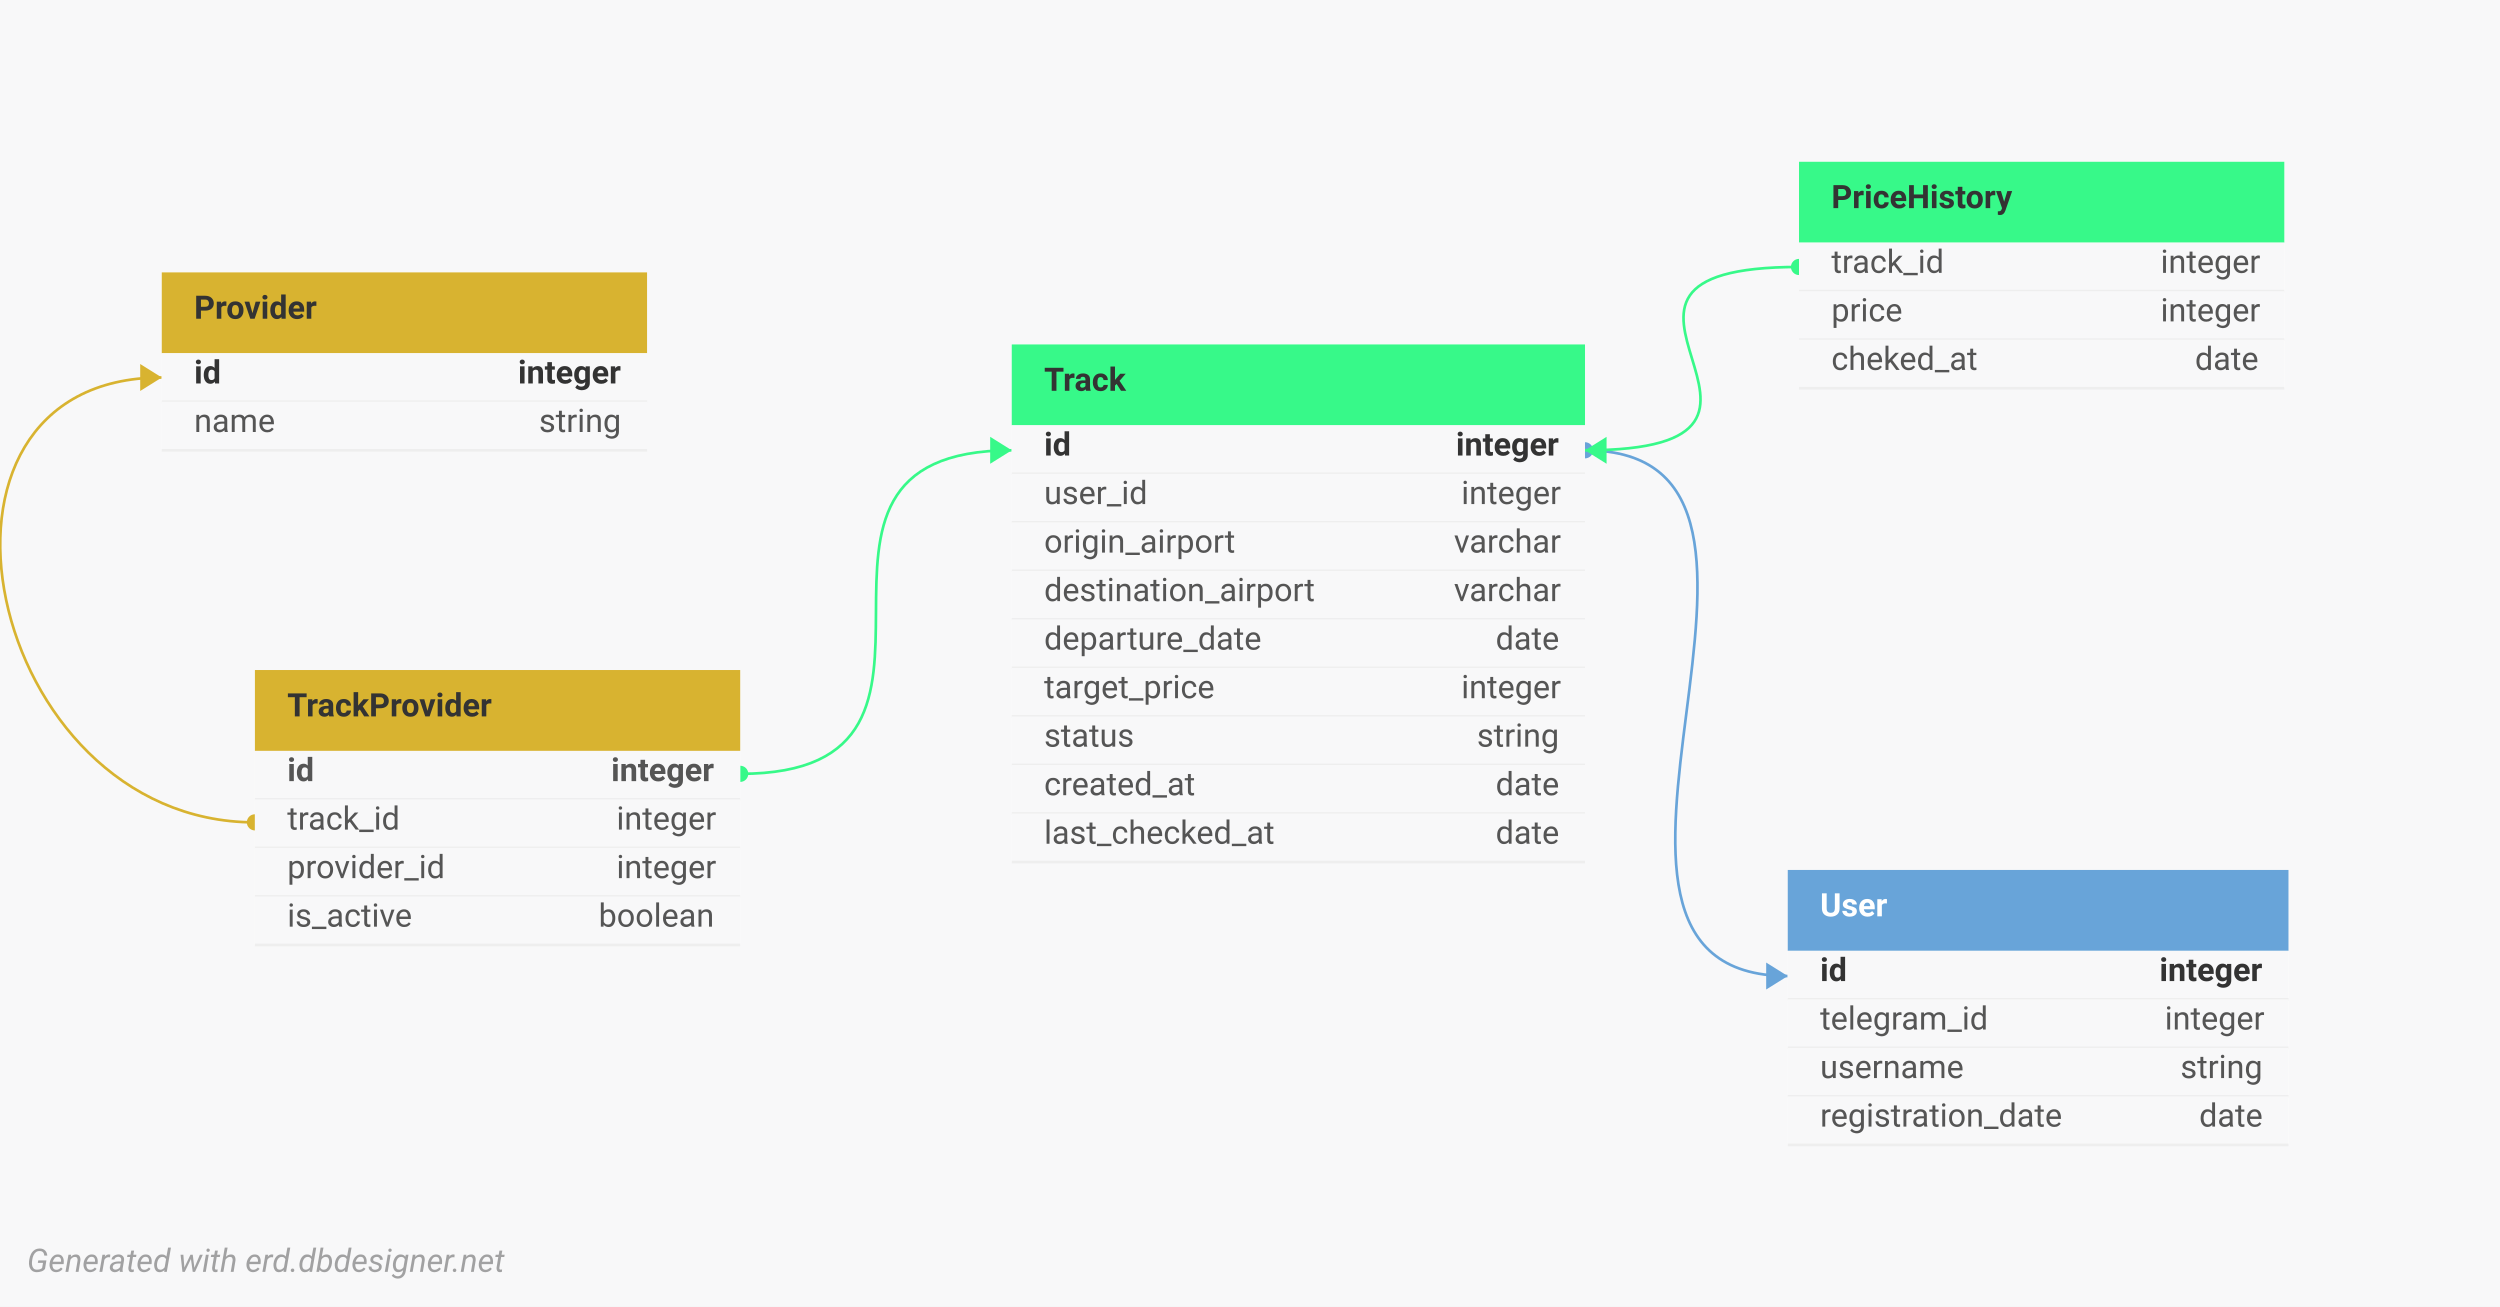
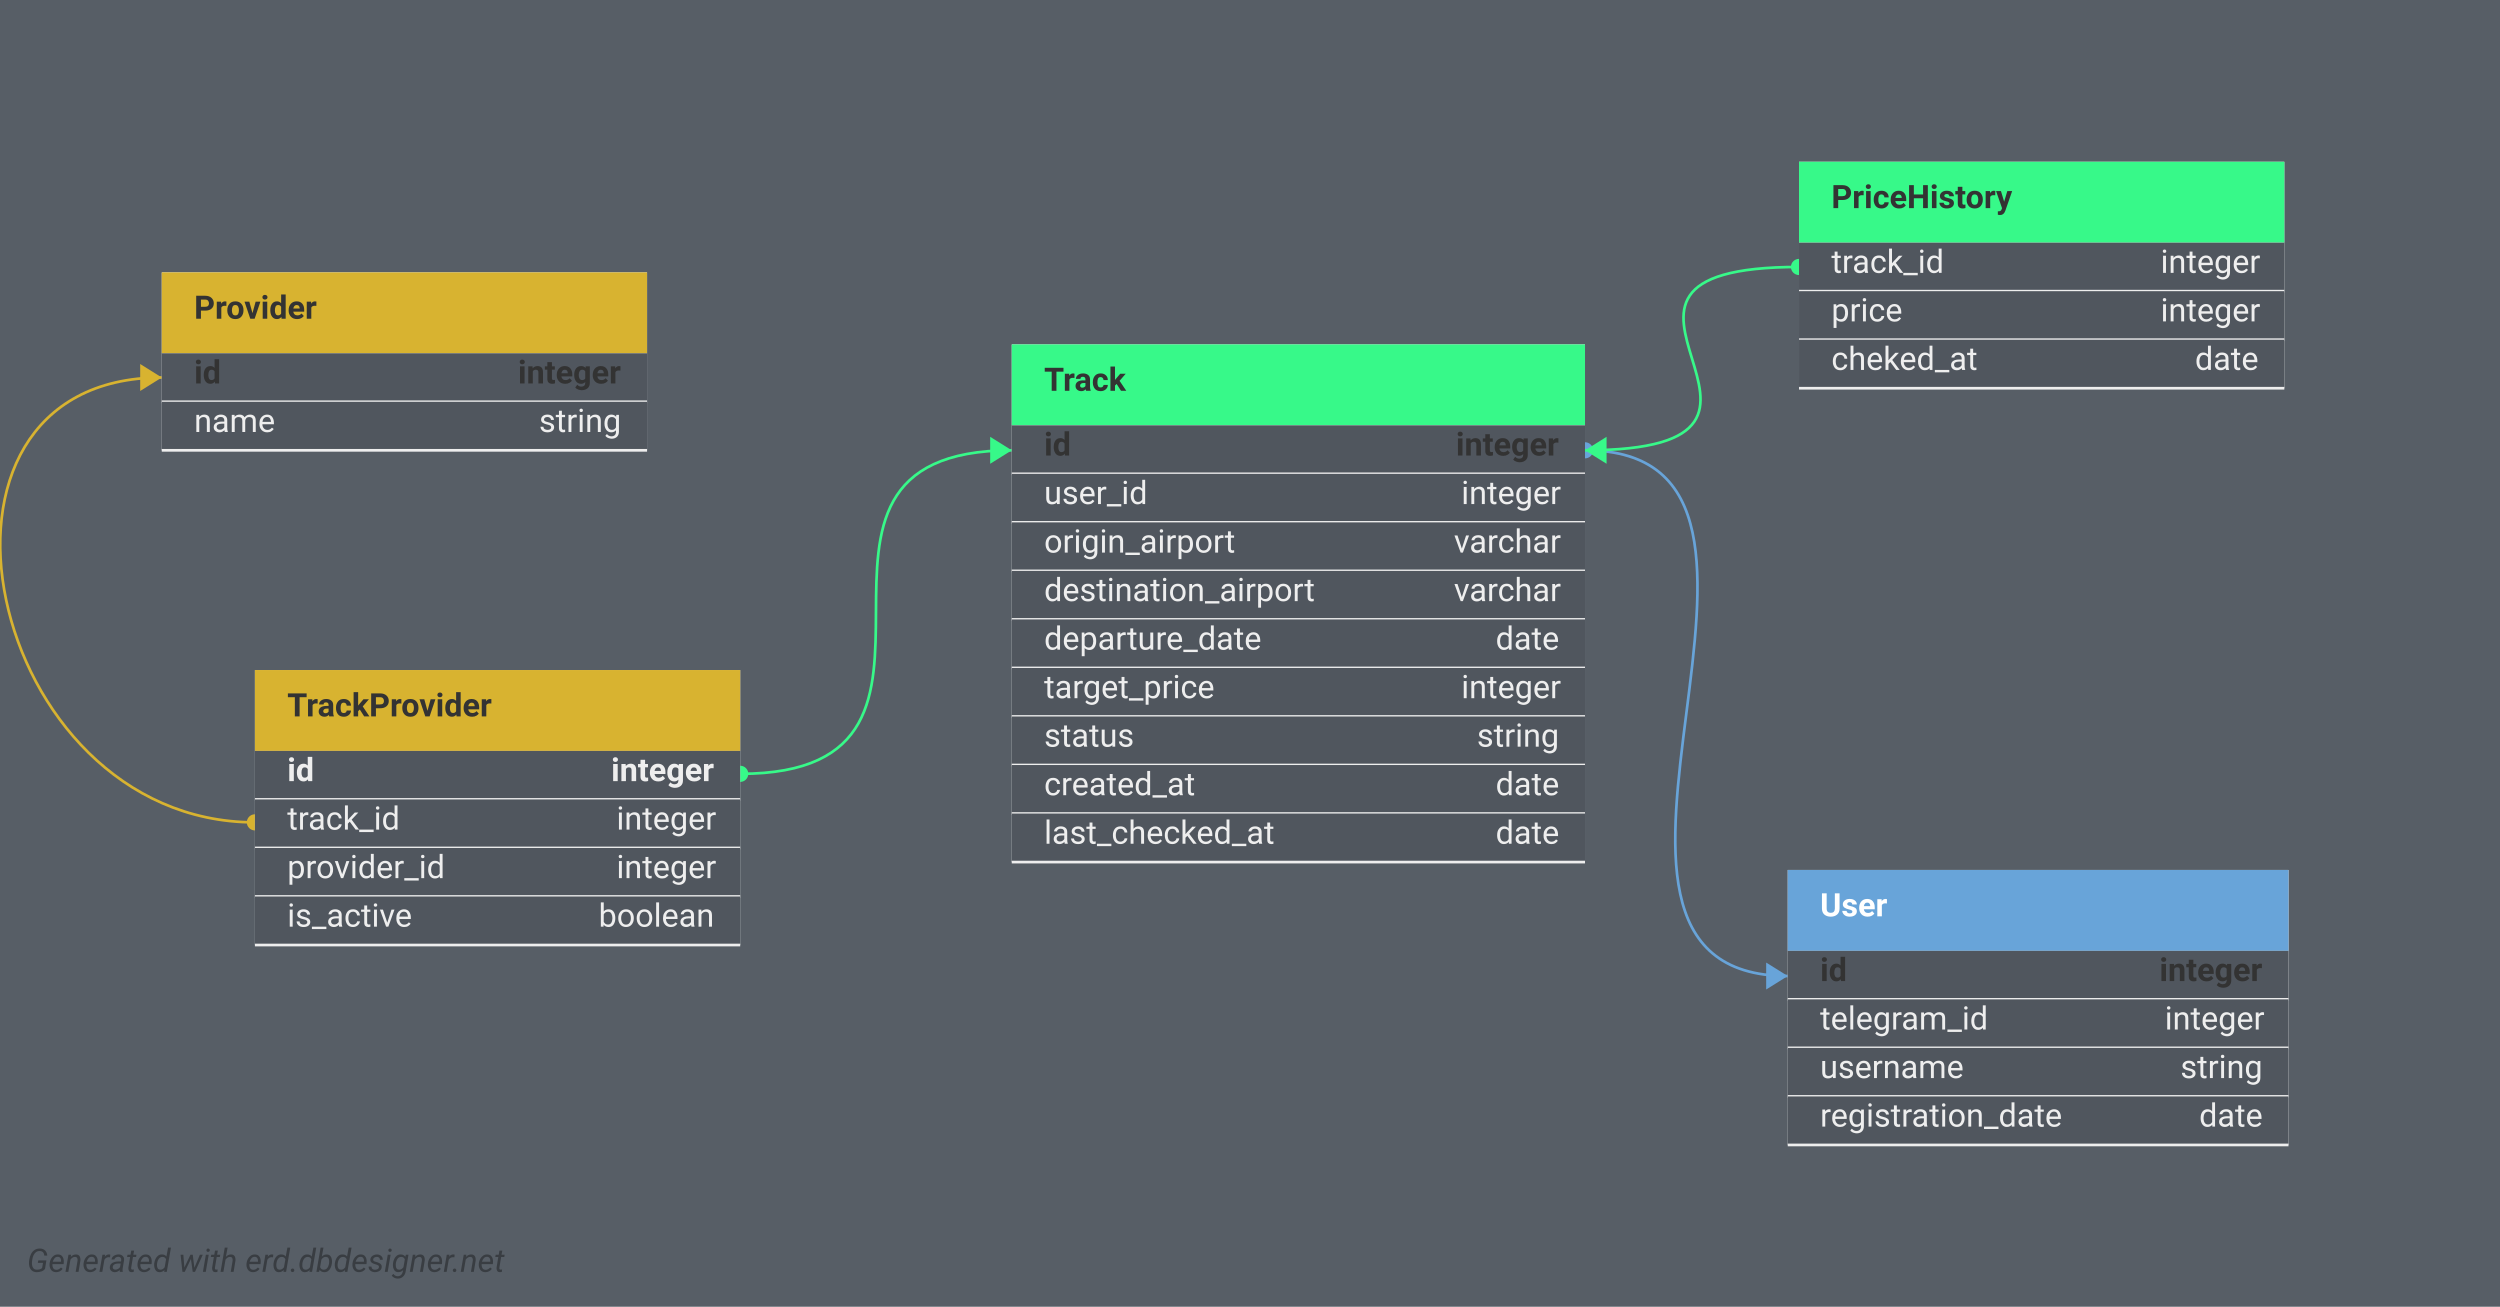
<svg xmlns="http://www.w3.org/2000/svg" version="1.1" width="927.271" height="484.673">
  <defs />
  <g>
-     <rect fill="#F8F8F9" stroke="none" x="0" y="0" width="927.271" height="484.673" transform="matrix(1 0 0 1 0 0)" />
+     <rect fill="rgb(87.034, 93.562, 102.266)" stroke="none" x="0" y="0" width="927.271" height="484.673" transform="matrix(1 0 0 1 0 0)" />
    <g>
      <path fill="#68a4d9" stroke="none" paint-order="stroke fill markers" d=" M 590.891 167.019 A 3 3 0 1 0 590.891 167.022" />
      <path fill="none" stroke="#68a4d9" paint-order="fill stroke markers" d=" M 587.891 167.019 C 687.891 167.019 563.09 362.019 663.09 362.019" stroke-miterlimit="10" stroke-dasharray="" />
      <path fill="#68a4d9" stroke="none" paint-order="stroke fill markers" d=" M 663.09 362.019 L 655.09 367.019 L 655.09 357.019 L 663.09 362.019" />
      <path fill="#37f989" stroke="none" paint-order="stroke fill markers" d=" M 670.271 99.019 A 3 3 0 1 0 670.271 99.022" />
      <path fill="none" stroke="#37f989" paint-order="fill stroke markers" d=" M 667.271 99.019 C 567.271 99.019 687.891 167.019 587.891 167.019" stroke-miterlimit="10" stroke-dasharray="" />
      <path fill="#37f989" stroke="none" paint-order="stroke fill markers" d=" M 587.891 167.019 L 595.891 172.019 L 595.891 162.019 L 587.891 167.019" />
      <path fill="#37f989" stroke="none" paint-order="stroke fill markers" d=" M 277.548 287.019 A 3 3 0 1 0 277.548 287.022" />
      <path fill="none" stroke="#37f989" paint-order="fill stroke markers" d=" M 274.548 287.019 C 374.548 287.019 275.266 167.019 375.266 167.019" stroke-miterlimit="10" stroke-dasharray="" />
      <path fill="#37f989" stroke="none" paint-order="stroke fill markers" d=" M 375.266 167.019 L 367.266 172.019 L 367.266 162.019 L 375.266 167.019" />
      <path fill="#d8b330" stroke="none" paint-order="stroke fill markers" d=" M 97.548 305.019 A 3 3 0 1 0 97.548 305.022" />
      <path fill="none" stroke="#d8b330" paint-order="fill stroke markers" d=" M 94.548 305.019 C -5.452 305.019 -40 140.019 60 140.019" stroke-miterlimit="10" stroke-dasharray="" />
      <path fill="#d8b330" stroke="none" paint-order="stroke fill markers" d=" M 60 140.019 L 52 145.019 L 52 135.019 L 60 140.019" />
      <rect fill="#fff" stroke="none" x="223.031" y="211.654" width="185.729" height="102" transform="matrix(1 0 0 1 440.0597 111.019)" />
      <rect fill="#68a4d9" stroke="none" x="223.031" y="211.654" width="185.729" height="30" transform="matrix(1 0 0 1 440.0597 111.019)" />
      <text fill="#fff" stroke="none" font-family="Roboto, &quot;Helvetica Neue&quot;, Arial, sans-serif" font-size="12px" font-style="normal" font-weight="bold" text-decoration="undefined" x="235.031" y="220.654" text-anchor="start" dominant-baseline="text-before-edge" transform="matrix(1 0 0 1 440.0597 111.019)">User</text>
-       <rect fill="#F8F8F9" stroke="none" x="223.031" y="241.654" width="185.729" height="18" transform="matrix(1 0 0 1 440.0597 111.019)" />
+       <rect fill="#50565e" stroke="none" x="223.031" y="241.654" width="185.729" height="18" transform="matrix(1 0 0 1 440.0597 111.019)" />
      <text fill="#333" stroke="none" font-family="Roboto, &quot;Helvetica Neue&quot;, Arial, sans-serif" font-size="12px" font-style="normal" font-weight="bold" text-decoration="undefined" x="360.885" y="244.654" text-anchor="start" dominant-baseline="text-before-edge" transform="matrix(1 0 0 1 440.0597 111.019)">integer</text>
      <text fill="#333" stroke="none" font-family="Roboto, &quot;Helvetica Neue&quot;, Arial, sans-serif" font-size="12px" font-style="normal" font-weight="bold" text-decoration="undefined" x="235.031" y="244.654" text-anchor="start" dominant-baseline="text-before-edge" transform="matrix(1 0 0 1 440.0597 111.019)">id</text>
      <path fill="none" stroke="#eee" paint-order="fill stroke markers" d=" M 663.09 370.673 L 848.82 370.673" stroke-miterlimit="10" stroke-dasharray="" />
-       <rect fill="#F8F8F9" stroke="none" x="223.031" y="259.654" width="185.729" height="18" transform="matrix(1 0 0 1 440.0597 111.019)" />
-       <text fill="#555" stroke="none" font-family="Roboto, &quot;Helvetica Neue&quot;, Arial, sans-serif" font-size="12px" font-style="normal" font-weight="normal" text-decoration="undefined" x="362.864" y="262.654" text-anchor="start" dominant-baseline="text-before-edge" transform="matrix(1 0 0 1 440.0597 111.019)">integer</text>
-       <text fill="#555" stroke="none" font-family="Roboto, &quot;Helvetica Neue&quot;, Arial, sans-serif" font-size="12px" font-style="normal" font-weight="normal" text-decoration="undefined" x="235.031" y="262.654" text-anchor="start" dominant-baseline="text-before-edge" transform="matrix(1 0 0 1 440.0597 111.019)">telegram_id</text>
+       <rect fill="#50565e" stroke="none" x="223.031" y="259.654" width="185.729" height="18" transform="matrix(1 0 0 1 440.0597 111.019)" />
+       <text fill="#eee" stroke="none" font-family="Roboto, &quot;Helvetica Neue&quot;, Arial, sans-serif" font-size="12px" font-style="normal" font-weight="normal" text-decoration="undefined" x="362.864" y="262.654" text-anchor="start" dominant-baseline="text-before-edge" transform="matrix(1 0 0 1 440.0597 111.019)">integer</text>
+       <text fill="#eee" stroke="none" font-family="Roboto, &quot;Helvetica Neue&quot;, Arial, sans-serif" font-size="12px" font-style="normal" font-weight="normal" text-decoration="undefined" x="235.031" y="262.654" text-anchor="start" dominant-baseline="text-before-edge" transform="matrix(1 0 0 1 440.0597 111.019)">telegram_id</text>
      <path fill="none" stroke="#eee" paint-order="fill stroke markers" d=" M 663.09 388.673 L 848.82 388.673" stroke-miterlimit="10" stroke-dasharray="" />
-       <rect fill="#F8F8F9" stroke="none" x="223.031" y="277.654" width="185.729" height="18" transform="matrix(1 0 0 1 440.0597 111.019)" />
-       <text fill="#555" stroke="none" font-family="Roboto, &quot;Helvetica Neue&quot;, Arial, sans-serif" font-size="12px" font-style="normal" font-weight="normal" text-decoration="undefined" x="368.677" y="280.654" text-anchor="start" dominant-baseline="text-before-edge" transform="matrix(1 0 0 1 440.0597 111.019)">string</text>
-       <text fill="#555" stroke="none" font-family="Roboto, &quot;Helvetica Neue&quot;, Arial, sans-serif" font-size="12px" font-style="normal" font-weight="normal" text-decoration="undefined" x="235.031" y="280.654" text-anchor="start" dominant-baseline="text-before-edge" transform="matrix(1 0 0 1 440.0597 111.019)">username</text>
+       <rect fill="#50565e" stroke="none" x="223.031" y="277.654" width="185.729" height="18" transform="matrix(1 0 0 1 440.0597 111.019)" />
+       <text fill="#eee" stroke="none" font-family="Roboto, &quot;Helvetica Neue&quot;, Arial, sans-serif" font-size="12px" font-style="normal" font-weight="normal" text-decoration="undefined" x="368.677" y="280.654" text-anchor="start" dominant-baseline="text-before-edge" transform="matrix(1 0 0 1 440.0597 111.019)">string</text>
+       <text fill="#eee" stroke="none" font-family="Roboto, &quot;Helvetica Neue&quot;, Arial, sans-serif" font-size="12px" font-style="normal" font-weight="normal" text-decoration="undefined" x="235.031" y="280.654" text-anchor="start" dominant-baseline="text-before-edge" transform="matrix(1 0 0 1 440.0597 111.019)">username</text>
      <path fill="none" stroke="#eee" paint-order="fill stroke markers" d=" M 663.09 406.673 L 848.82 406.673" stroke-miterlimit="10" stroke-dasharray="" />
-       <rect fill="#F8F8F9" stroke="none" x="223.031" y="295.654" width="185.729" height="18" transform="matrix(1 0 0 1 440.0597 111.019)" />
-       <text fill="#555" stroke="none" font-family="Roboto, &quot;Helvetica Neue&quot;, Arial, sans-serif" font-size="12px" font-style="normal" font-weight="normal" text-decoration="undefined" x="375.614" y="298.654" text-anchor="start" dominant-baseline="text-before-edge" transform="matrix(1 0 0 1 440.0597 111.019)">date</text>
-       <text fill="#555" stroke="none" font-family="Roboto, &quot;Helvetica Neue&quot;, Arial, sans-serif" font-size="12px" font-style="normal" font-weight="normal" text-decoration="undefined" x="235.031" y="298.654" text-anchor="start" dominant-baseline="text-before-edge" transform="matrix(1 0 0 1 440.0597 111.019)">registration_date</text>
+       <rect fill="#50565e" stroke="none" x="223.031" y="295.654" width="185.729" height="18" transform="matrix(1 0 0 1 440.0597 111.019)" />
+       <text fill="#eee" stroke="none" font-family="Roboto, &quot;Helvetica Neue&quot;, Arial, sans-serif" font-size="12px" font-style="normal" font-weight="normal" text-decoration="undefined" x="375.614" y="298.654" text-anchor="start" dominant-baseline="text-before-edge" transform="matrix(1 0 0 1 440.0597 111.019)">date</text>
+       <text fill="#eee" stroke="none" font-family="Roboto, &quot;Helvetica Neue&quot;, Arial, sans-serif" font-size="12px" font-style="normal" font-weight="normal" text-decoration="undefined" x="235.031" y="298.654" text-anchor="start" dominant-baseline="text-before-edge" transform="matrix(1 0 0 1 440.0597 111.019)">registration_date</text>
      <path fill="none" stroke="#eee" paint-order="fill stroke markers" d=" M 663.09 424.673 L 848.82 424.673" stroke-miterlimit="10" stroke-dasharray="" />
      <rect fill="#fff" stroke="none" x="-64.794" y="16.733" width="212.625" height="192" transform="matrix(1 0 0 1 440.0597 111.019)" />
      <rect fill="#37f989" stroke="none" x="-64.794" y="16.733" width="212.625" height="30" transform="matrix(1 0 0 1 440.0597 111.019)" />
      <text fill="#333" stroke="none" font-family="Roboto, &quot;Helvetica Neue&quot;, Arial, sans-serif" font-size="12px" font-style="normal" font-weight="bold" text-decoration="undefined" x="-52.794" y="25.733" text-anchor="start" dominant-baseline="text-before-edge" transform="matrix(1 0 0 1 440.0597 111.019)">Track</text>
-       <rect fill="#F8F8F9" stroke="none" x="-64.794" y="46.733" width="212.625" height="18" transform="matrix(1 0 0 1 440.0597 111.019)" />
+       <rect fill="#50565e" stroke="none" x="-64.794" y="46.733" width="212.625" height="18" transform="matrix(1 0 0 1 440.0597 111.019)" />
      <text fill="#333" stroke="none" font-family="Roboto, &quot;Helvetica Neue&quot;, Arial, sans-serif" font-size="12px" font-style="normal" font-weight="bold" text-decoration="undefined" x="99.956" y="49.733" text-anchor="start" dominant-baseline="text-before-edge" transform="matrix(1 0 0 1 440.0597 111.019)">integer</text>
      <text fill="#333" stroke="none" font-family="Roboto, &quot;Helvetica Neue&quot;, Arial, sans-serif" font-size="12px" font-style="normal" font-weight="bold" text-decoration="undefined" x="-52.794" y="49.733" text-anchor="start" dominant-baseline="text-before-edge" transform="matrix(1 0 0 1 440.0597 111.019)">id</text>
      <path fill="none" stroke="#eee" paint-order="fill stroke markers" d=" M 375.266 175.752 L 587.891 175.752" stroke-miterlimit="10" stroke-dasharray="" />
-       <rect fill="#F8F8F9" stroke="none" x="-64.794" y="64.733" width="212.625" height="18" transform="matrix(1 0 0 1 440.0597 111.019)" />
-       <text fill="#555" stroke="none" font-family="Roboto, &quot;Helvetica Neue&quot;, Arial, sans-serif" font-size="12px" font-style="normal" font-weight="normal" text-decoration="undefined" x="101.935" y="67.733" text-anchor="start" dominant-baseline="text-before-edge" transform="matrix(1 0 0 1 440.0597 111.019)">integer</text>
-       <text fill="#555" stroke="none" font-family="Roboto, &quot;Helvetica Neue&quot;, Arial, sans-serif" font-size="12px" font-style="normal" font-weight="normal" text-decoration="undefined" x="-52.794" y="67.733" text-anchor="start" dominant-baseline="text-before-edge" transform="matrix(1 0 0 1 440.0597 111.019)">user_id</text>
+       <rect fill="#50565e" stroke="none" x="-64.794" y="64.733" width="212.625" height="18" transform="matrix(1 0 0 1 440.0597 111.019)" />
+       <text fill="#eee" stroke="none" font-family="Roboto, &quot;Helvetica Neue&quot;, Arial, sans-serif" font-size="12px" font-style="normal" font-weight="normal" text-decoration="undefined" x="101.935" y="67.733" text-anchor="start" dominant-baseline="text-before-edge" transform="matrix(1 0 0 1 440.0597 111.019)">integer</text>
+       <text fill="#eee" stroke="none" font-family="Roboto, &quot;Helvetica Neue&quot;, Arial, sans-serif" font-size="12px" font-style="normal" font-weight="normal" text-decoration="undefined" x="-52.794" y="67.733" text-anchor="start" dominant-baseline="text-before-edge" transform="matrix(1 0 0 1 440.0597 111.019)">user_id</text>
      <path fill="none" stroke="#eee" paint-order="fill stroke markers" d=" M 375.266 193.752 L 587.891 193.752" stroke-miterlimit="10" stroke-dasharray="" />
-       <rect fill="#F8F8F9" stroke="none" x="-64.794" y="82.733" width="212.625" height="18" transform="matrix(1 0 0 1 440.0597 111.019)" />
-       <text fill="#555" stroke="none" font-family="Roboto, &quot;Helvetica Neue&quot;, Arial, sans-serif" font-size="12px" font-style="normal" font-weight="normal" text-decoration="undefined" x="99.227" y="85.733" text-anchor="start" dominant-baseline="text-before-edge" transform="matrix(1 0 0 1 440.0597 111.019)">varchar</text>
-       <text fill="#555" stroke="none" font-family="Roboto, &quot;Helvetica Neue&quot;, Arial, sans-serif" font-size="12px" font-style="normal" font-weight="normal" text-decoration="undefined" x="-52.794" y="85.733" text-anchor="start" dominant-baseline="text-before-edge" transform="matrix(1 0 0 1 440.0597 111.019)">origin_airport</text>
+       <rect fill="#50565e" stroke="none" x="-64.794" y="82.733" width="212.625" height="18" transform="matrix(1 0 0 1 440.0597 111.019)" />
+       <text fill="#eee" stroke="none" font-family="Roboto, &quot;Helvetica Neue&quot;, Arial, sans-serif" font-size="12px" font-style="normal" font-weight="normal" text-decoration="undefined" x="99.227" y="85.733" text-anchor="start" dominant-baseline="text-before-edge" transform="matrix(1 0 0 1 440.0597 111.019)">varchar</text>
+       <text fill="#eee" stroke="none" font-family="Roboto, &quot;Helvetica Neue&quot;, Arial, sans-serif" font-size="12px" font-style="normal" font-weight="normal" text-decoration="undefined" x="-52.794" y="85.733" text-anchor="start" dominant-baseline="text-before-edge" transform="matrix(1 0 0 1 440.0597 111.019)">origin_airport</text>
      <path fill="none" stroke="#eee" paint-order="fill stroke markers" d=" M 375.266 211.752 L 587.891 211.752" stroke-miterlimit="10" stroke-dasharray="" />
-       <rect fill="#F8F8F9" stroke="none" x="-64.794" y="100.733" width="212.625" height="18" transform="matrix(1 0 0 1 440.0597 111.019)" />
-       <text fill="#555" stroke="none" font-family="Roboto, &quot;Helvetica Neue&quot;, Arial, sans-serif" font-size="12px" font-style="normal" font-weight="normal" text-decoration="undefined" x="99.227" y="103.733" text-anchor="start" dominant-baseline="text-before-edge" transform="matrix(1 0 0 1 440.0597 111.019)">varchar</text>
-       <text fill="#555" stroke="none" font-family="Roboto, &quot;Helvetica Neue&quot;, Arial, sans-serif" font-size="12px" font-style="normal" font-weight="normal" text-decoration="undefined" x="-52.794" y="103.733" text-anchor="start" dominant-baseline="text-before-edge" transform="matrix(1 0 0 1 440.0597 111.019)">destination_airport</text>
+       <rect fill="#50565e" stroke="none" x="-64.794" y="100.733" width="212.625" height="18" transform="matrix(1 0 0 1 440.0597 111.019)" />
+       <text fill="#eee" stroke="none" font-family="Roboto, &quot;Helvetica Neue&quot;, Arial, sans-serif" font-size="12px" font-style="normal" font-weight="normal" text-decoration="undefined" x="99.227" y="103.733" text-anchor="start" dominant-baseline="text-before-edge" transform="matrix(1 0 0 1 440.0597 111.019)">varchar</text>
+       <text fill="#eee" stroke="none" font-family="Roboto, &quot;Helvetica Neue&quot;, Arial, sans-serif" font-size="12px" font-style="normal" font-weight="normal" text-decoration="undefined" x="-52.794" y="103.733" text-anchor="start" dominant-baseline="text-before-edge" transform="matrix(1 0 0 1 440.0597 111.019)">destination_airport</text>
      <path fill="none" stroke="#eee" paint-order="fill stroke markers" d=" M 375.266 229.752 L 587.891 229.752" stroke-miterlimit="10" stroke-dasharray="" />
-       <rect fill="#F8F8F9" stroke="none" x="-64.794" y="118.733" width="212.625" height="18" transform="matrix(1 0 0 1 440.0597 111.019)" />
-       <text fill="#555" stroke="none" font-family="Roboto, &quot;Helvetica Neue&quot;, Arial, sans-serif" font-size="12px" font-style="normal" font-weight="normal" text-decoration="undefined" x="114.685" y="121.733" text-anchor="start" dominant-baseline="text-before-edge" transform="matrix(1 0 0 1 440.0597 111.019)">date</text>
-       <text fill="#555" stroke="none" font-family="Roboto, &quot;Helvetica Neue&quot;, Arial, sans-serif" font-size="12px" font-style="normal" font-weight="normal" text-decoration="undefined" x="-52.794" y="121.733" text-anchor="start" dominant-baseline="text-before-edge" transform="matrix(1 0 0 1 440.0597 111.019)">departure_date</text>
+       <rect fill="#50565e" stroke="none" x="-64.794" y="118.733" width="212.625" height="18" transform="matrix(1 0 0 1 440.0597 111.019)" />
+       <text fill="#eee" stroke="none" font-family="Roboto, &quot;Helvetica Neue&quot;, Arial, sans-serif" font-size="12px" font-style="normal" font-weight="normal" text-decoration="undefined" x="114.685" y="121.733" text-anchor="start" dominant-baseline="text-before-edge" transform="matrix(1 0 0 1 440.0597 111.019)">date</text>
+       <text fill="#eee" stroke="none" font-family="Roboto, &quot;Helvetica Neue&quot;, Arial, sans-serif" font-size="12px" font-style="normal" font-weight="normal" text-decoration="undefined" x="-52.794" y="121.733" text-anchor="start" dominant-baseline="text-before-edge" transform="matrix(1 0 0 1 440.0597 111.019)">departure_date</text>
      <path fill="none" stroke="#eee" paint-order="fill stroke markers" d=" M 375.266 247.752 L 587.891 247.752" stroke-miterlimit="10" stroke-dasharray="" />
-       <rect fill="#F8F8F9" stroke="none" x="-64.794" y="136.733" width="212.625" height="18" transform="matrix(1 0 0 1 440.0597 111.019)" />
-       <text fill="#555" stroke="none" font-family="Roboto, &quot;Helvetica Neue&quot;, Arial, sans-serif" font-size="12px" font-style="normal" font-weight="normal" text-decoration="undefined" x="101.935" y="139.733" text-anchor="start" dominant-baseline="text-before-edge" transform="matrix(1 0 0 1 440.0597 111.019)">integer</text>
-       <text fill="#555" stroke="none" font-family="Roboto, &quot;Helvetica Neue&quot;, Arial, sans-serif" font-size="12px" font-style="normal" font-weight="normal" text-decoration="undefined" x="-52.794" y="139.733" text-anchor="start" dominant-baseline="text-before-edge" transform="matrix(1 0 0 1 440.0597 111.019)">target_price</text>
+       <rect fill="#50565e" stroke="none" x="-64.794" y="136.733" width="212.625" height="18" transform="matrix(1 0 0 1 440.0597 111.019)" />
+       <text fill="#eee" stroke="none" font-family="Roboto, &quot;Helvetica Neue&quot;, Arial, sans-serif" font-size="12px" font-style="normal" font-weight="normal" text-decoration="undefined" x="101.935" y="139.733" text-anchor="start" dominant-baseline="text-before-edge" transform="matrix(1 0 0 1 440.0597 111.019)">integer</text>
+       <text fill="#eee" stroke="none" font-family="Roboto, &quot;Helvetica Neue&quot;, Arial, sans-serif" font-size="12px" font-style="normal" font-weight="normal" text-decoration="undefined" x="-52.794" y="139.733" text-anchor="start" dominant-baseline="text-before-edge" transform="matrix(1 0 0 1 440.0597 111.019)">target_price</text>
      <path fill="none" stroke="#eee" paint-order="fill stroke markers" d=" M 375.266 265.752 L 587.891 265.752" stroke-miterlimit="10" stroke-dasharray="" />
-       <rect fill="#F8F8F9" stroke="none" x="-64.794" y="154.733" width="212.625" height="18" transform="matrix(1 0 0 1 440.0597 111.019)" />
-       <text fill="#555" stroke="none" font-family="Roboto, &quot;Helvetica Neue&quot;, Arial, sans-serif" font-size="12px" font-style="normal" font-weight="normal" text-decoration="undefined" x="107.748" y="157.733" text-anchor="start" dominant-baseline="text-before-edge" transform="matrix(1 0 0 1 440.0597 111.019)">string</text>
-       <text fill="#555" stroke="none" font-family="Roboto, &quot;Helvetica Neue&quot;, Arial, sans-serif" font-size="12px" font-style="normal" font-weight="normal" text-decoration="undefined" x="-52.794" y="157.733" text-anchor="start" dominant-baseline="text-before-edge" transform="matrix(1 0 0 1 440.0597 111.019)">status</text>
+       <rect fill="#50565e" stroke="none" x="-64.794" y="154.733" width="212.625" height="18" transform="matrix(1 0 0 1 440.0597 111.019)" />
+       <text fill="#eee" stroke="none" font-family="Roboto, &quot;Helvetica Neue&quot;, Arial, sans-serif" font-size="12px" font-style="normal" font-weight="normal" text-decoration="undefined" x="107.748" y="157.733" text-anchor="start" dominant-baseline="text-before-edge" transform="matrix(1 0 0 1 440.0597 111.019)">string</text>
+       <text fill="#eee" stroke="none" font-family="Roboto, &quot;Helvetica Neue&quot;, Arial, sans-serif" font-size="12px" font-style="normal" font-weight="normal" text-decoration="undefined" x="-52.794" y="157.733" text-anchor="start" dominant-baseline="text-before-edge" transform="matrix(1 0 0 1 440.0597 111.019)">status</text>
      <path fill="none" stroke="#eee" paint-order="fill stroke markers" d=" M 375.266 283.752 L 587.891 283.752" stroke-miterlimit="10" stroke-dasharray="" />
-       <rect fill="#F8F8F9" stroke="none" x="-64.794" y="172.733" width="212.625" height="18" transform="matrix(1 0 0 1 440.0597 111.019)" />
-       <text fill="#555" stroke="none" font-family="Roboto, &quot;Helvetica Neue&quot;, Arial, sans-serif" font-size="12px" font-style="normal" font-weight="normal" text-decoration="undefined" x="114.685" y="175.733" text-anchor="start" dominant-baseline="text-before-edge" transform="matrix(1 0 0 1 440.0597 111.019)">date</text>
-       <text fill="#555" stroke="none" font-family="Roboto, &quot;Helvetica Neue&quot;, Arial, sans-serif" font-size="12px" font-style="normal" font-weight="normal" text-decoration="undefined" x="-52.794" y="175.733" text-anchor="start" dominant-baseline="text-before-edge" transform="matrix(1 0 0 1 440.0597 111.019)">created_at</text>
+       <rect fill="#50565e" stroke="none" x="-64.794" y="172.733" width="212.625" height="18" transform="matrix(1 0 0 1 440.0597 111.019)" />
+       <text fill="#eee" stroke="none" font-family="Roboto, &quot;Helvetica Neue&quot;, Arial, sans-serif" font-size="12px" font-style="normal" font-weight="normal" text-decoration="undefined" x="114.685" y="175.733" text-anchor="start" dominant-baseline="text-before-edge" transform="matrix(1 0 0 1 440.0597 111.019)">date</text>
+       <text fill="#eee" stroke="none" font-family="Roboto, &quot;Helvetica Neue&quot;, Arial, sans-serif" font-size="12px" font-style="normal" font-weight="normal" text-decoration="undefined" x="-52.794" y="175.733" text-anchor="start" dominant-baseline="text-before-edge" transform="matrix(1 0 0 1 440.0597 111.019)">created_at</text>
      <path fill="none" stroke="#eee" paint-order="fill stroke markers" d=" M 375.266 301.752 L 587.891 301.752" stroke-miterlimit="10" stroke-dasharray="" />
-       <rect fill="#F8F8F9" stroke="none" x="-64.794" y="190.733" width="212.625" height="18" transform="matrix(1 0 0 1 440.0597 111.019)" />
-       <text fill="#555" stroke="none" font-family="Roboto, &quot;Helvetica Neue&quot;, Arial, sans-serif" font-size="12px" font-style="normal" font-weight="normal" text-decoration="undefined" x="114.685" y="193.733" text-anchor="start" dominant-baseline="text-before-edge" transform="matrix(1 0 0 1 440.0597 111.019)">date</text>
-       <text fill="#555" stroke="none" font-family="Roboto, &quot;Helvetica Neue&quot;, Arial, sans-serif" font-size="12px" font-style="normal" font-weight="normal" text-decoration="undefined" x="-52.794" y="193.733" text-anchor="start" dominant-baseline="text-before-edge" transform="matrix(1 0 0 1 440.0597 111.019)">last_checked_at</text>
+       <rect fill="#50565e" stroke="none" x="-64.794" y="190.733" width="212.625" height="18" transform="matrix(1 0 0 1 440.0597 111.019)" />
+       <text fill="#eee" stroke="none" font-family="Roboto, &quot;Helvetica Neue&quot;, Arial, sans-serif" font-size="12px" font-style="normal" font-weight="normal" text-decoration="undefined" x="114.685" y="193.733" text-anchor="start" dominant-baseline="text-before-edge" transform="matrix(1 0 0 1 440.0597 111.019)">date</text>
+       <text fill="#eee" stroke="none" font-family="Roboto, &quot;Helvetica Neue&quot;, Arial, sans-serif" font-size="12px" font-style="normal" font-weight="normal" text-decoration="undefined" x="-52.794" y="193.733" text-anchor="start" dominant-baseline="text-before-edge" transform="matrix(1 0 0 1 440.0597 111.019)">last_checked_at</text>
      <path fill="none" stroke="#eee" paint-order="fill stroke markers" d=" M 375.266 319.752 L 587.891 319.752" stroke-miterlimit="10" stroke-dasharray="" />
      <rect fill="#fff" stroke="none" x="227.211" y="-51.019" width="180" height="84" transform="matrix(1 0 0 1 440.0597 111.019)" />
      <rect fill="#37f989" stroke="none" x="227.211" y="-51.019" width="180" height="30" transform="matrix(1 0 0 1 440.0597 111.019)" />
      <text fill="#333" stroke="none" font-family="Roboto, &quot;Helvetica Neue&quot;, Arial, sans-serif" font-size="12px" font-style="normal" font-weight="bold" text-decoration="undefined" x="239.211" y="-42.019" text-anchor="start" dominant-baseline="text-before-edge" transform="matrix(1 0 0 1 440.0597 111.019)">PriceHistory</text>
-       <rect fill="#F8F8F9" stroke="none" x="227.211" y="-21.019" width="180" height="18" transform="matrix(1 0 0 1 440.0597 111.019)" />
-       <text fill="#555" stroke="none" font-family="Roboto, &quot;Helvetica Neue&quot;, Arial, sans-serif" font-size="12px" font-style="normal" font-weight="normal" text-decoration="undefined" x="361.315" y="-18.019" text-anchor="start" dominant-baseline="text-before-edge" transform="matrix(1 0 0 1 440.0597 111.019)">integer</text>
-       <text fill="#555" stroke="none" font-family="Roboto, &quot;Helvetica Neue&quot;, Arial, sans-serif" font-size="12px" font-style="normal" font-weight="normal" text-decoration="undefined" x="239.211" y="-18.019" text-anchor="start" dominant-baseline="text-before-edge" transform="matrix(1 0 0 1 440.0597 111.019)">track_id</text>
+       <rect fill="#50565e" stroke="none" x="227.211" y="-21.019" width="180" height="18" transform="matrix(1 0 0 1 440.0597 111.019)" />
+       <text fill="#eee" stroke="none" font-family="Roboto, &quot;Helvetica Neue&quot;, Arial, sans-serif" font-size="12px" font-style="normal" font-weight="normal" text-decoration="undefined" x="361.315" y="-18.019" text-anchor="start" dominant-baseline="text-before-edge" transform="matrix(1 0 0 1 440.0597 111.019)">integer</text>
+       <text fill="#eee" stroke="none" font-family="Roboto, &quot;Helvetica Neue&quot;, Arial, sans-serif" font-size="12px" font-style="normal" font-weight="normal" text-decoration="undefined" x="239.211" y="-18.019" text-anchor="start" dominant-baseline="text-before-edge" transform="matrix(1 0 0 1 440.0597 111.019)">track_id</text>
      <path fill="none" stroke="#eee" paint-order="fill stroke markers" d=" M 667.271 108 L 847.271 108" stroke-miterlimit="10" stroke-dasharray="" />
-       <rect fill="#F8F8F9" stroke="none" x="227.211" y="-3.019" width="180" height="18" transform="matrix(1 0 0 1 440.0597 111.019)" />
-       <text fill="#555" stroke="none" font-family="Roboto, &quot;Helvetica Neue&quot;, Arial, sans-serif" font-size="12px" font-style="normal" font-weight="normal" text-decoration="undefined" x="361.315" y="-0.019" text-anchor="start" dominant-baseline="text-before-edge" transform="matrix(1 0 0 1 440.0597 111.019)">integer</text>
-       <text fill="#555" stroke="none" font-family="Roboto, &quot;Helvetica Neue&quot;, Arial, sans-serif" font-size="12px" font-style="normal" font-weight="normal" text-decoration="undefined" x="239.211" y="-0.019" text-anchor="start" dominant-baseline="text-before-edge" transform="matrix(1 0 0 1 440.0597 111.019)">price</text>
+       <rect fill="#50565e" stroke="none" x="227.211" y="-3.019" width="180" height="18" transform="matrix(1 0 0 1 440.0597 111.019)" />
+       <text fill="#eee" stroke="none" font-family="Roboto, &quot;Helvetica Neue&quot;, Arial, sans-serif" font-size="12px" font-style="normal" font-weight="normal" text-decoration="undefined" x="361.315" y="-0.019" text-anchor="start" dominant-baseline="text-before-edge" transform="matrix(1 0 0 1 440.0597 111.019)">integer</text>
+       <text fill="#eee" stroke="none" font-family="Roboto, &quot;Helvetica Neue&quot;, Arial, sans-serif" font-size="12px" font-style="normal" font-weight="normal" text-decoration="undefined" x="239.211" y="-0.019" text-anchor="start" dominant-baseline="text-before-edge" transform="matrix(1 0 0 1 440.0597 111.019)">price</text>
      <path fill="none" stroke="#eee" paint-order="fill stroke markers" d=" M 667.271 126 L 847.271 126" stroke-miterlimit="10" stroke-dasharray="" />
-       <rect fill="#F8F8F9" stroke="none" x="227.211" y="14.981" width="180" height="18" transform="matrix(1 0 0 1 440.0597 111.019)" />
-       <text fill="#555" stroke="none" font-family="Roboto, &quot;Helvetica Neue&quot;, Arial, sans-serif" font-size="12px" font-style="normal" font-weight="normal" text-decoration="undefined" x="374.065" y="17.981" text-anchor="start" dominant-baseline="text-before-edge" transform="matrix(1 0 0 1 440.0597 111.019)">date</text>
-       <text fill="#555" stroke="none" font-family="Roboto, &quot;Helvetica Neue&quot;, Arial, sans-serif" font-size="12px" font-style="normal" font-weight="normal" text-decoration="undefined" x="239.211" y="17.981" text-anchor="start" dominant-baseline="text-before-edge" transform="matrix(1 0 0 1 440.0597 111.019)">cheked_at</text>
+       <rect fill="#50565e" stroke="none" x="227.211" y="14.981" width="180" height="18" transform="matrix(1 0 0 1 440.0597 111.019)" />
+       <text fill="#eee" stroke="none" font-family="Roboto, &quot;Helvetica Neue&quot;, Arial, sans-serif" font-size="12px" font-style="normal" font-weight="normal" text-decoration="undefined" x="374.065" y="17.981" text-anchor="start" dominant-baseline="text-before-edge" transform="matrix(1 0 0 1 440.0597 111.019)">date</text>
+       <text fill="#eee" stroke="none" font-family="Roboto, &quot;Helvetica Neue&quot;, Arial, sans-serif" font-size="12px" font-style="normal" font-weight="normal" text-decoration="undefined" x="239.211" y="17.981" text-anchor="start" dominant-baseline="text-before-edge" transform="matrix(1 0 0 1 440.0597 111.019)">cheked_at</text>
      <path fill="none" stroke="#eee" paint-order="fill stroke markers" d=" M 667.271 144 L 847.271 144" stroke-miterlimit="10" stroke-dasharray="" />
      <rect fill="#fff" stroke="none" x="-380.06" y="-9.992" width="180" height="66" transform="matrix(1 0 0 1 440.0597 111.019)" />
      <rect fill="#d8b330" stroke="none" x="-380.06" y="-9.992" width="180" height="30" transform="matrix(1 0 0 1 440.0597 111.019)" />
      <text fill="#333" stroke="none" font-family="Roboto, &quot;Helvetica Neue&quot;, Arial, sans-serif" font-size="12px" font-style="normal" font-weight="bold" text-decoration="undefined" x="-368.06" y="-0.992" text-anchor="start" dominant-baseline="text-before-edge" transform="matrix(1 0 0 1 440.0597 111.019)">Provider</text>
-       <rect fill="#F8F8F9" stroke="none" x="-380.06" y="20.008" width="180" height="18" transform="matrix(1 0 0 1 440.0597 111.019)" />
+       <rect fill="#50565e" stroke="none" x="-380.06" y="20.008" width="180" height="18" transform="matrix(1 0 0 1 440.0597 111.019)" />
      <text fill="#333" stroke="none" font-family="Roboto, &quot;Helvetica Neue&quot;, Arial, sans-serif" font-size="12px" font-style="normal" font-weight="bold" text-decoration="undefined" x="-247.935" y="23.008" text-anchor="start" dominant-baseline="text-before-edge" transform="matrix(1 0 0 1 440.0597 111.019)">integer</text>
      <text fill="#333" stroke="none" font-family="Roboto, &quot;Helvetica Neue&quot;, Arial, sans-serif" font-size="12px" font-style="normal" font-weight="bold" text-decoration="undefined" x="-368.06" y="23.008" text-anchor="start" dominant-baseline="text-before-edge" transform="matrix(1 0 0 1 440.0597 111.019)">id</text>
      <path fill="none" stroke="#eee" paint-order="fill stroke markers" d=" M 60 149.027 L 240 149.027" stroke-miterlimit="10" stroke-dasharray="" />
-       <rect fill="#F8F8F9" stroke="none" x="-380.06" y="38.008" width="180" height="18" transform="matrix(1 0 0 1 440.0597 111.019)" />
-       <text fill="#555" stroke="none" font-family="Roboto, &quot;Helvetica Neue&quot;, Arial, sans-serif" font-size="12px" font-style="normal" font-weight="normal" text-decoration="undefined" x="-240.143" y="41.008" text-anchor="start" dominant-baseline="text-before-edge" transform="matrix(1 0 0 1 440.0597 111.019)">string</text>
-       <text fill="#555" stroke="none" font-family="Roboto, &quot;Helvetica Neue&quot;, Arial, sans-serif" font-size="12px" font-style="normal" font-weight="normal" text-decoration="undefined" x="-368.06" y="41.008" text-anchor="start" dominant-baseline="text-before-edge" transform="matrix(1 0 0 1 440.0597 111.019)">name</text>
+       <rect fill="#50565e" stroke="none" x="-380.06" y="38.008" width="180" height="18" transform="matrix(1 0 0 1 440.0597 111.019)" />
+       <text fill="#eee" stroke="none" font-family="Roboto, &quot;Helvetica Neue&quot;, Arial, sans-serif" font-size="12px" font-style="normal" font-weight="normal" text-decoration="undefined" x="-240.143" y="41.008" text-anchor="start" dominant-baseline="text-before-edge" transform="matrix(1 0 0 1 440.0597 111.019)">string</text>
+       <text fill="#eee" stroke="none" font-family="Roboto, &quot;Helvetica Neue&quot;, Arial, sans-serif" font-size="12px" font-style="normal" font-weight="normal" text-decoration="undefined" x="-368.06" y="41.008" text-anchor="start" dominant-baseline="text-before-edge" transform="matrix(1 0 0 1 440.0597 111.019)">name</text>
      <path fill="none" stroke="#eee" paint-order="fill stroke markers" d=" M 60 167.027 L 240 167.027" stroke-miterlimit="10" stroke-dasharray="" />
      <rect fill="#fff" stroke="none" x="-345.512" y="137.498" width="180" height="102" transform="matrix(1 0 0 1 440.0597 111.019)" />
      <rect fill="#d8b330" stroke="none" x="-345.512" y="137.498" width="180" height="30" transform="matrix(1 0 0 1 440.0597 111.019)" />
      <text fill="#333" stroke="none" font-family="Roboto, &quot;Helvetica Neue&quot;, Arial, sans-serif" font-size="12px" font-style="normal" font-weight="bold" text-decoration="undefined" x="-333.512" y="146.498" text-anchor="start" dominant-baseline="text-before-edge" transform="matrix(1 0 0 1 440.0597 111.019)">TrackProvider</text>
-       <rect fill="#F8F8F9" stroke="none" x="-345.512" y="167.498" width="180" height="18" transform="matrix(1 0 0 1 440.0597 111.019)" />
-       <text fill="#555" stroke="none" font-family="Roboto, &quot;Helvetica Neue&quot;, Arial, sans-serif" font-size="12px" font-style="normal" font-weight="bold" text-decoration="undefined" x="-213.387" y="170.498" text-anchor="start" dominant-baseline="text-before-edge" transform="matrix(1 0 0 1 440.0597 111.019)">integer</text>
-       <text fill="#555" stroke="none" font-family="Roboto, &quot;Helvetica Neue&quot;, Arial, sans-serif" font-size="12px" font-style="normal" font-weight="bold" text-decoration="undefined" x="-333.512" y="170.498" text-anchor="start" dominant-baseline="text-before-edge" transform="matrix(1 0 0 1 440.0597 111.019)">id</text>
+       <rect fill="#50565e" stroke="none" x="-345.512" y="167.498" width="180" height="18" transform="matrix(1 0 0 1 440.0597 111.019)" />
+       <text fill="#eee" stroke="none" font-family="Roboto, &quot;Helvetica Neue&quot;, Arial, sans-serif" font-size="12px" font-style="normal" font-weight="bold" text-decoration="undefined" x="-213.387" y="170.498" text-anchor="start" dominant-baseline="text-before-edge" transform="matrix(1 0 0 1 440.0597 111.019)">integer</text>
+       <text fill="#eee" stroke="none" font-family="Roboto, &quot;Helvetica Neue&quot;, Arial, sans-serif" font-size="12px" font-style="normal" font-weight="bold" text-decoration="undefined" x="-333.512" y="170.498" text-anchor="start" dominant-baseline="text-before-edge" transform="matrix(1 0 0 1 440.0597 111.019)">id</text>
      <path fill="none" stroke="#eee" paint-order="fill stroke markers" d=" M 94.548 296.517 L 274.548 296.517" stroke-miterlimit="10" stroke-dasharray="" />
-       <rect fill="#F8F8F9" stroke="none" x="-345.512" y="185.498" width="180" height="18" transform="matrix(1 0 0 1 440.0597 111.019)" />
-       <text fill="#555" stroke="none" font-family="Roboto, &quot;Helvetica Neue&quot;, Arial, sans-serif" font-size="12px" font-style="normal" font-weight="normal" text-decoration="undefined" x="-211.407" y="188.498" text-anchor="start" dominant-baseline="text-before-edge" transform="matrix(1 0 0 1 440.0597 111.019)">integer</text>
-       <text fill="#555" stroke="none" font-family="Roboto, &quot;Helvetica Neue&quot;, Arial, sans-serif" font-size="12px" font-style="normal" font-weight="normal" text-decoration="undefined" x="-333.512" y="188.498" text-anchor="start" dominant-baseline="text-before-edge" transform="matrix(1 0 0 1 440.0597 111.019)">track_id</text>
+       <rect fill="#50565e" stroke="none" x="-345.512" y="185.498" width="180" height="18" transform="matrix(1 0 0 1 440.0597 111.019)" />
+       <text fill="#eee" stroke="none" font-family="Roboto, &quot;Helvetica Neue&quot;, Arial, sans-serif" font-size="12px" font-style="normal" font-weight="normal" text-decoration="undefined" x="-211.407" y="188.498" text-anchor="start" dominant-baseline="text-before-edge" transform="matrix(1 0 0 1 440.0597 111.019)">integer</text>
+       <text fill="#eee" stroke="none" font-family="Roboto, &quot;Helvetica Neue&quot;, Arial, sans-serif" font-size="12px" font-style="normal" font-weight="normal" text-decoration="undefined" x="-333.512" y="188.498" text-anchor="start" dominant-baseline="text-before-edge" transform="matrix(1 0 0 1 440.0597 111.019)">track_id</text>
      <path fill="none" stroke="#eee" paint-order="fill stroke markers" d=" M 94.548 314.517 L 274.548 314.517" stroke-miterlimit="10" stroke-dasharray="" />
-       <rect fill="#F8F8F9" stroke="none" x="-345.512" y="203.498" width="180" height="18" transform="matrix(1 0 0 1 440.0597 111.019)" />
-       <text fill="#555" stroke="none" font-family="Roboto, &quot;Helvetica Neue&quot;, Arial, sans-serif" font-size="12px" font-style="normal" font-weight="normal" text-decoration="undefined" x="-211.407" y="206.498" text-anchor="start" dominant-baseline="text-before-edge" transform="matrix(1 0 0 1 440.0597 111.019)">integer</text>
-       <text fill="#555" stroke="none" font-family="Roboto, &quot;Helvetica Neue&quot;, Arial, sans-serif" font-size="12px" font-style="normal" font-weight="normal" text-decoration="undefined" x="-333.512" y="206.498" text-anchor="start" dominant-baseline="text-before-edge" transform="matrix(1 0 0 1 440.0597 111.019)">provider_id</text>
+       <rect fill="#50565e" stroke="none" x="-345.512" y="203.498" width="180" height="18" transform="matrix(1 0 0 1 440.0597 111.019)" />
+       <text fill="#eee" stroke="none" font-family="Roboto, &quot;Helvetica Neue&quot;, Arial, sans-serif" font-size="12px" font-style="normal" font-weight="normal" text-decoration="undefined" x="-211.407" y="206.498" text-anchor="start" dominant-baseline="text-before-edge" transform="matrix(1 0 0 1 440.0597 111.019)">integer</text>
+       <text fill="#eee" stroke="none" font-family="Roboto, &quot;Helvetica Neue&quot;, Arial, sans-serif" font-size="12px" font-style="normal" font-weight="normal" text-decoration="undefined" x="-333.512" y="206.498" text-anchor="start" dominant-baseline="text-before-edge" transform="matrix(1 0 0 1 440.0597 111.019)">provider_id</text>
      <path fill="none" stroke="#eee" paint-order="fill stroke markers" d=" M 94.548 332.517 L 274.548 332.517" stroke-miterlimit="10" stroke-dasharray="" />
-       <rect fill="#F8F8F9" stroke="none" x="-345.512" y="221.498" width="180" height="18" transform="matrix(1 0 0 1 440.0597 111.019)" />
-       <text fill="#555" stroke="none" font-family="Roboto, &quot;Helvetica Neue&quot;, Arial, sans-serif" font-size="12px" font-style="normal" font-weight="normal" text-decoration="undefined" x="-218.032" y="224.498" text-anchor="start" dominant-baseline="text-before-edge" transform="matrix(1 0 0 1 440.0597 111.019)">boolean</text>
-       <text fill="#555" stroke="none" font-family="Roboto, &quot;Helvetica Neue&quot;, Arial, sans-serif" font-size="12px" font-style="normal" font-weight="normal" text-decoration="undefined" x="-333.512" y="224.498" text-anchor="start" dominant-baseline="text-before-edge" transform="matrix(1 0 0 1 440.0597 111.019)">is_active</text>
+       <rect fill="#50565e" stroke="none" x="-345.512" y="221.498" width="180" height="18" transform="matrix(1 0 0 1 440.0597 111.019)" />
+       <text fill="#eee" stroke="none" font-family="Roboto, &quot;Helvetica Neue&quot;, Arial, sans-serif" font-size="12px" font-style="normal" font-weight="normal" text-decoration="undefined" x="-218.032" y="224.498" text-anchor="start" dominant-baseline="text-before-edge" transform="matrix(1 0 0 1 440.0597 111.019)">boolean</text>
+       <text fill="#eee" stroke="none" font-family="Roboto, &quot;Helvetica Neue&quot;, Arial, sans-serif" font-size="12px" font-style="normal" font-weight="normal" text-decoration="undefined" x="-333.512" y="224.498" text-anchor="start" dominant-baseline="text-before-edge" transform="matrix(1 0 0 1 440.0597 111.019)">is_active</text>
      <path fill="none" stroke="#eee" paint-order="fill stroke markers" d=" M 94.548 350.517 L 274.548 350.517" stroke-miterlimit="10" stroke-dasharray="" />
    </g>
    <g>
      <text fill="rgb(0,0,0)" stroke="none" font-family="Roboto, &quot;Helvetica Neue&quot;, Arial, sans-serif" font-size="12px" font-style="italic" font-weight="normal" text-decoration="undefined" x="10" y="474.673" text-anchor="start" dominant-baseline="text-after-edge" transform="matrix(1 0 0 1 0 0)" fill-opacity="0.35">Generated with erd.dbdesigner.net</text>
    </g>
  </g>
</svg>
